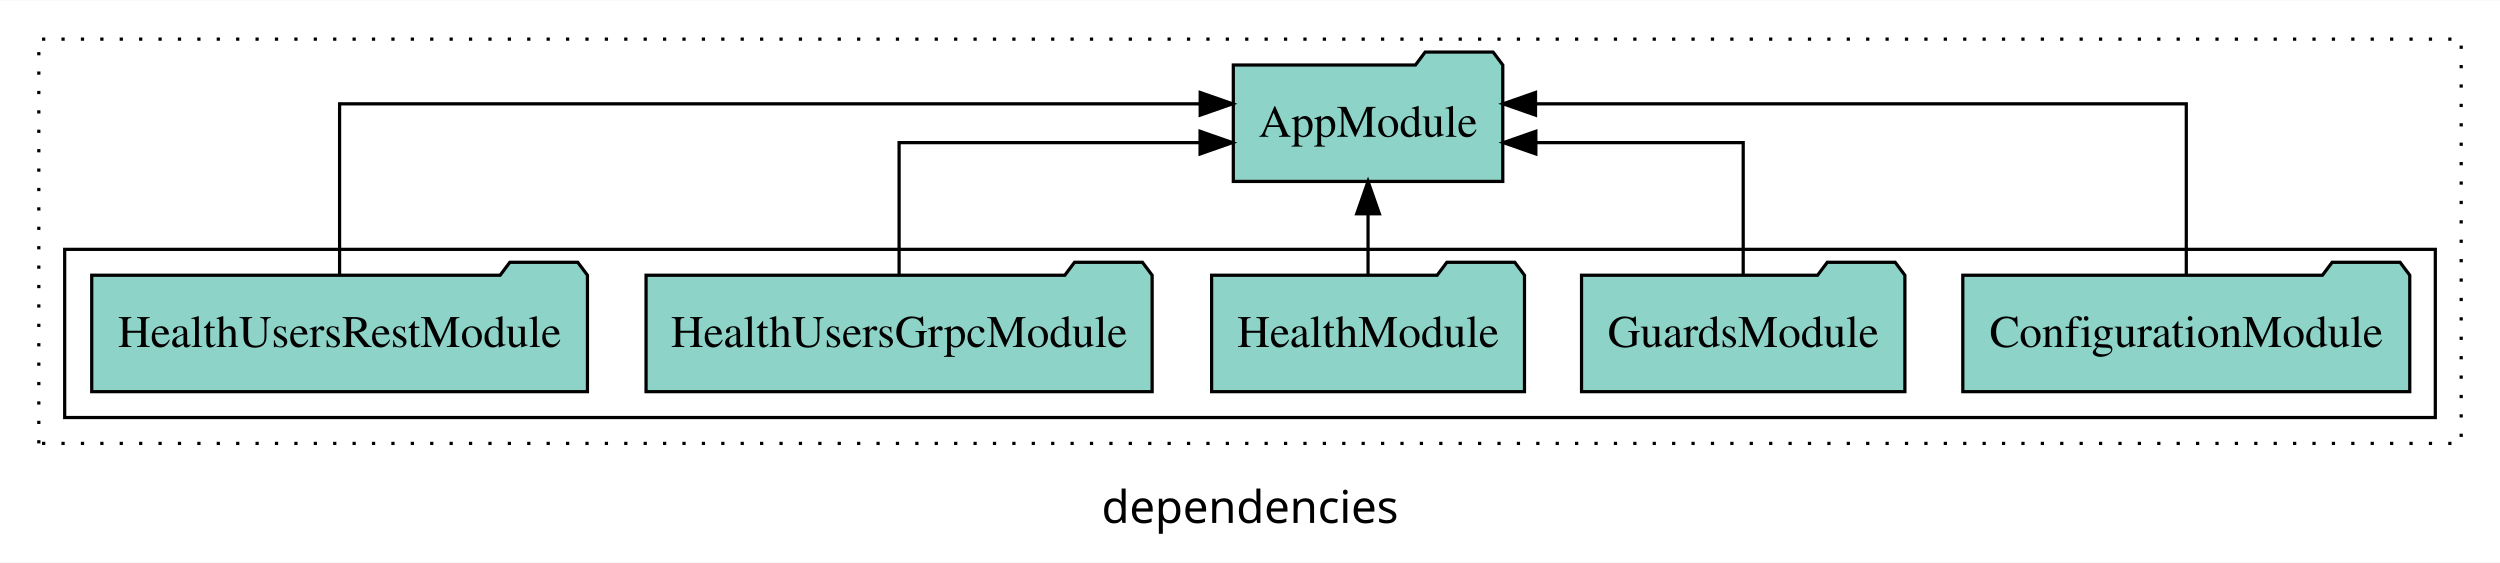
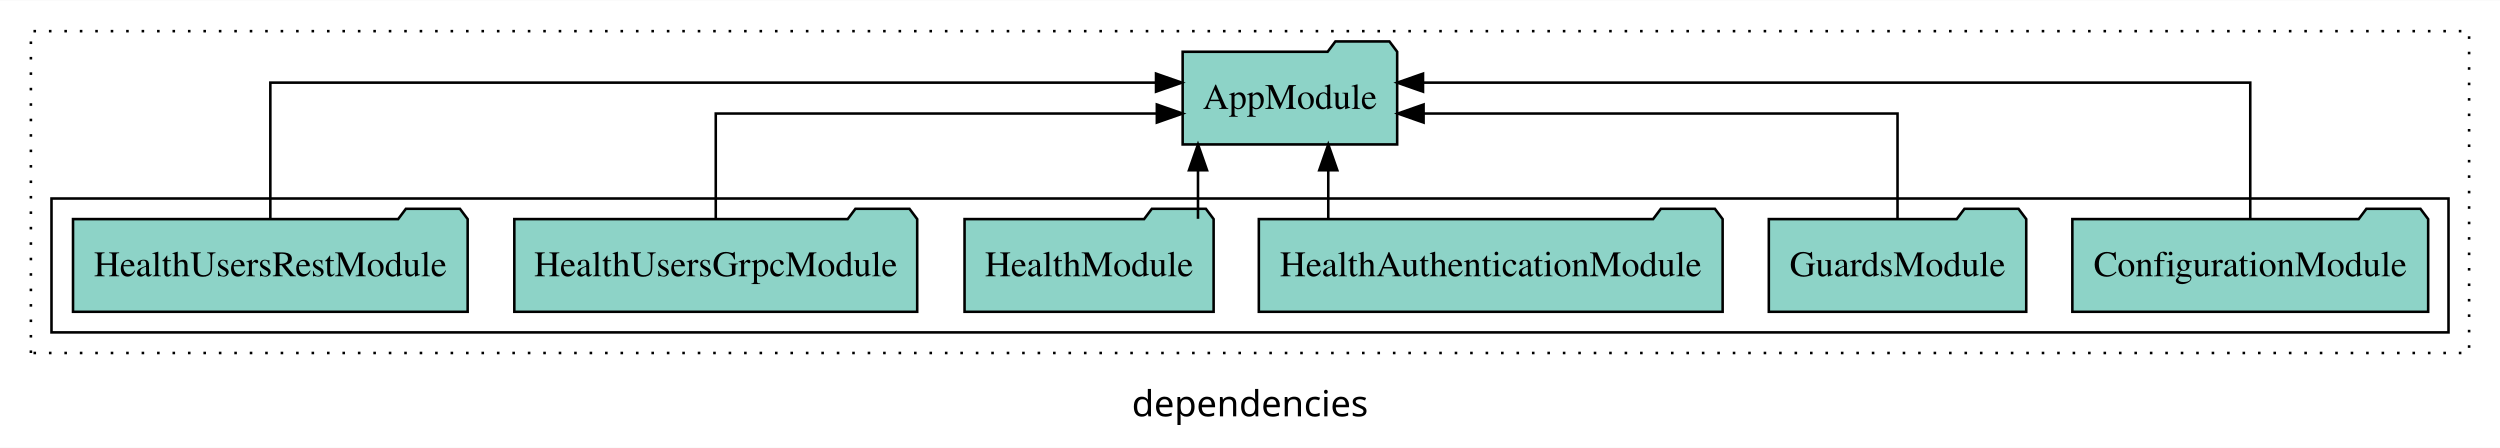
- <svg xmlns="http://www.w3.org/2000/svg" width="773pt" height="174pt" viewBox="0.00 0.00 773.00 173.80">
+ <svg xmlns="http://www.w3.org/2000/svg" width="971pt" height="174pt" viewBox="0.00 0.00 971.00 173.80">
  <g id="graph0" class="graph" transform="scale(1 1) rotate(0) translate(4 169.8)">
-     <polygon fill="white" stroke="transparent" points="-4,4 -4,-169.8 769,-169.8 769,4 -4,4" />
-     <text text-anchor="middle" x="382.5" y="-8.2" font-family="sans-serif" font-size="14.00">dependencies</text>
+     <polygon fill="white" stroke="transparent" points="-4,4 -4,-169.8 967,-169.8 967,4 -4,4" />
+     <text text-anchor="middle" x="481.5" y="-8.2" font-family="sans-serif" font-size="14.00">dependencies</text>
    <g id="clust1" class="cluster">
-       <polygon fill="none" stroke="black" stroke-dasharray="1,5" points="8,-32.8 8,-157.8 757,-157.8 757,-32.8 8,-32.8" />
+       <polygon fill="none" stroke="black" stroke-dasharray="1,5" points="8,-32.8 8,-157.8 955,-157.8 955,-32.8 8,-32.8" />
    </g>
    <g id="clust3" class="cluster">
-       <polygon fill="none" stroke="black" points="16,-40.8 16,-92.8 749,-92.8 749,-40.8 16,-40.8" />
+       <polygon fill="none" stroke="black" points="16,-40.8 16,-92.8 947,-92.8 947,-40.8 16,-40.8" />
    </g>
    <g id="node1" class="node">
-       <polygon fill="#8dd3c7" stroke="black" points="741.1,-84.8 738.1,-88.8 717.1,-88.8 714.1,-84.8 602.9,-84.8 602.9,-48.8 741.1,-48.8 741.1,-84.8" />
-       <text text-anchor="middle" x="672" y="-62.6" font-family="Times,serif" font-size="14.00">ConfigurationModule</text>
+       <polygon fill="#8dd3c7" stroke="black" points="939.1,-84.8 936.1,-88.8 915.1,-88.8 912.1,-84.8 800.9,-84.8 800.9,-48.8 939.1,-48.8 939.1,-84.8" />
+       <text text-anchor="middle" x="870" y="-62.6" font-family="Times,serif" font-size="14.00">ConfigurationModule</text>
    </g>
-     <g id="node6" class="node">
-       <polygon fill="#8dd3c7" stroke="black" points="460.66,-149.8 457.66,-153.8 436.66,-153.8 433.66,-149.8 377.34,-149.8 377.34,-113.8 460.66,-113.8 460.66,-149.8" />
-       <text text-anchor="middle" x="419" y="-127.6" font-family="Times,serif" font-size="14.00">AppModule</text>
+     <g id="node7" class="node">
+       <polygon fill="#8dd3c7" stroke="black" points="538.66,-149.8 535.66,-153.8 514.66,-153.8 511.66,-149.8 455.34,-149.8 455.34,-113.8 538.66,-113.8 538.66,-149.8" />
+       <text text-anchor="middle" x="497" y="-127.6" font-family="Times,serif" font-size="14.00">AppModule</text>
    </g>
    <g id="edge1" class="edge">
-       <path fill="none" stroke="black" d="M672,-85.08C672,-106.12 672,-137.8 672,-137.8 672,-137.8 470.78,-137.8 470.78,-137.8" />
-       <polygon fill="black" stroke="black" points="470.78,-134.3 460.78,-137.8 470.78,-141.3 470.78,-134.3" />
+       <path fill="none" stroke="black" d="M870,-85.08C870,-106.12 870,-137.8 870,-137.8 870,-137.8 548.7,-137.8 548.7,-137.8" />
+       <polygon fill="black" stroke="black" points="548.7,-134.3 538.7,-137.8 548.7,-141.3 548.7,-134.3" />
    </g>
    <g id="node2" class="node">
-       <polygon fill="#8dd3c7" stroke="black" points="584.99,-84.8 581.99,-88.8 560.99,-88.8 557.99,-84.8 485.01,-84.8 485.01,-48.8 584.99,-48.8 584.99,-84.8" />
-       <text text-anchor="middle" x="535" y="-62.6" font-family="Times,serif" font-size="14.00">GuardsModule</text>
+       <polygon fill="#8dd3c7" stroke="black" points="782.99,-84.8 779.99,-88.8 758.99,-88.8 755.99,-84.8 683.01,-84.8 683.01,-48.8 782.99,-48.8 782.99,-84.8" />
+       <text text-anchor="middle" x="733" y="-62.6" font-family="Times,serif" font-size="14.00">GuardsModule</text>
    </g>
    <g id="edge2" class="edge">
-       <path fill="none" stroke="black" d="M535,-84.82C535,-102.17 535,-125.8 535,-125.8 535,-125.8 470.88,-125.8 470.88,-125.8" />
-       <polygon fill="black" stroke="black" points="470.88,-122.3 460.88,-125.8 470.88,-129.3 470.88,-122.3" />
+       <path fill="none" stroke="black" d="M733,-84.82C733,-102.17 733,-125.8 733,-125.8 733,-125.8 548.92,-125.8 548.92,-125.8" />
+       <polygon fill="black" stroke="black" points="548.92,-122.3 538.92,-125.8 548.92,-129.3 548.92,-122.3" />
    </g>
    <g id="node3" class="node">
+       <polygon fill="#8dd3c7" stroke="black" points="665.07,-84.8 662.07,-88.8 641.07,-88.8 638.07,-84.8 484.93,-84.8 484.93,-48.8 665.07,-48.8 665.07,-84.8" />
+       <text text-anchor="middle" x="575" y="-62.6" font-family="Times,serif" font-size="14.00">HealthAuthenticationModule</text>
+     </g>
+     <g id="edge3" class="edge">
+       <path fill="none" stroke="black" d="M511.9,-84.91C511.9,-84.91 511.9,-103.79 511.9,-103.79" />
+       <polygon fill="black" stroke="black" points="508.4,-103.79 511.9,-113.79 515.4,-103.79 508.4,-103.79" />
+     </g>
+     <g id="node4" class="node">
      <polygon fill="#8dd3c7" stroke="black" points="467.37,-84.8 464.37,-88.8 443.37,-88.8 440.37,-84.8 370.63,-84.8 370.63,-48.8 467.37,-48.8 467.37,-84.8" />
      <text text-anchor="middle" x="419" y="-62.6" font-family="Times,serif" font-size="14.00">HealthModule</text>
    </g>
-     <g id="edge3" class="edge">
-       <path fill="none" stroke="black" d="M419,-84.91C419,-84.91 419,-103.79 419,-103.79" />
-       <polygon fill="black" stroke="black" points="415.5,-103.79 419,-113.79 422.5,-103.79 415.5,-103.79" />
+     <g id="edge4" class="edge">
+       <path fill="none" stroke="black" d="M461.3,-84.91C461.3,-84.91 461.3,-103.79 461.3,-103.79" />
+       <polygon fill="black" stroke="black" points="457.8,-103.79 461.3,-113.79 464.8,-103.79 457.8,-103.79" />
    </g>
-     <g id="node4" class="node">
+     <g id="node5" class="node">
      <polygon fill="#8dd3c7" stroke="black" points="352.24,-84.8 349.24,-88.8 328.24,-88.8 325.24,-84.8 195.76,-84.8 195.76,-48.8 352.24,-48.8 352.24,-84.8" />
      <text text-anchor="middle" x="274" y="-62.6" font-family="Times,serif" font-size="14.00">HealthUsersGrpcModule</text>
    </g>
-     <g id="edge4" class="edge">
-       <path fill="none" stroke="black" d="M274,-84.82C274,-102.17 274,-125.8 274,-125.8 274,-125.8 367.06,-125.8 367.06,-125.8" />
-       <polygon fill="black" stroke="black" points="367.06,-129.3 377.06,-125.8 367.06,-122.3 367.06,-129.3" />
+     <g id="edge5" class="edge">
+       <path fill="none" stroke="black" d="M274,-84.82C274,-102.17 274,-125.8 274,-125.8 274,-125.8 445.32,-125.8 445.32,-125.8" />
+       <polygon fill="black" stroke="black" points="445.32,-129.3 455.32,-125.8 445.32,-122.3 445.32,-129.3" />
    </g>
-     <g id="node5" class="node">
+     <g id="node6" class="node">
      <polygon fill="#8dd3c7" stroke="black" points="177.64,-84.8 174.64,-88.8 153.64,-88.8 150.64,-84.8 24.36,-84.8 24.36,-48.8 177.64,-48.8 177.64,-84.8" />
      <text text-anchor="middle" x="101" y="-62.6" font-family="Times,serif" font-size="14.00">HealthUsersRestModule</text>
    </g>
-     <g id="edge5" class="edge">
-       <path fill="none" stroke="black" d="M101,-85.08C101,-106.12 101,-137.8 101,-137.8 101,-137.8 367.1,-137.8 367.1,-137.8" />
-       <polygon fill="black" stroke="black" points="367.1,-141.3 377.1,-137.8 367.1,-134.3 367.1,-141.3" />
+     <g id="edge6" class="edge">
+       <path fill="none" stroke="black" d="M101,-85.08C101,-106.12 101,-137.8 101,-137.8 101,-137.8 445,-137.8 445,-137.8" />
+       <polygon fill="black" stroke="black" points="445,-141.3 455,-137.8 445,-134.3 445,-141.3" />
    </g>
  </g>
</svg>
